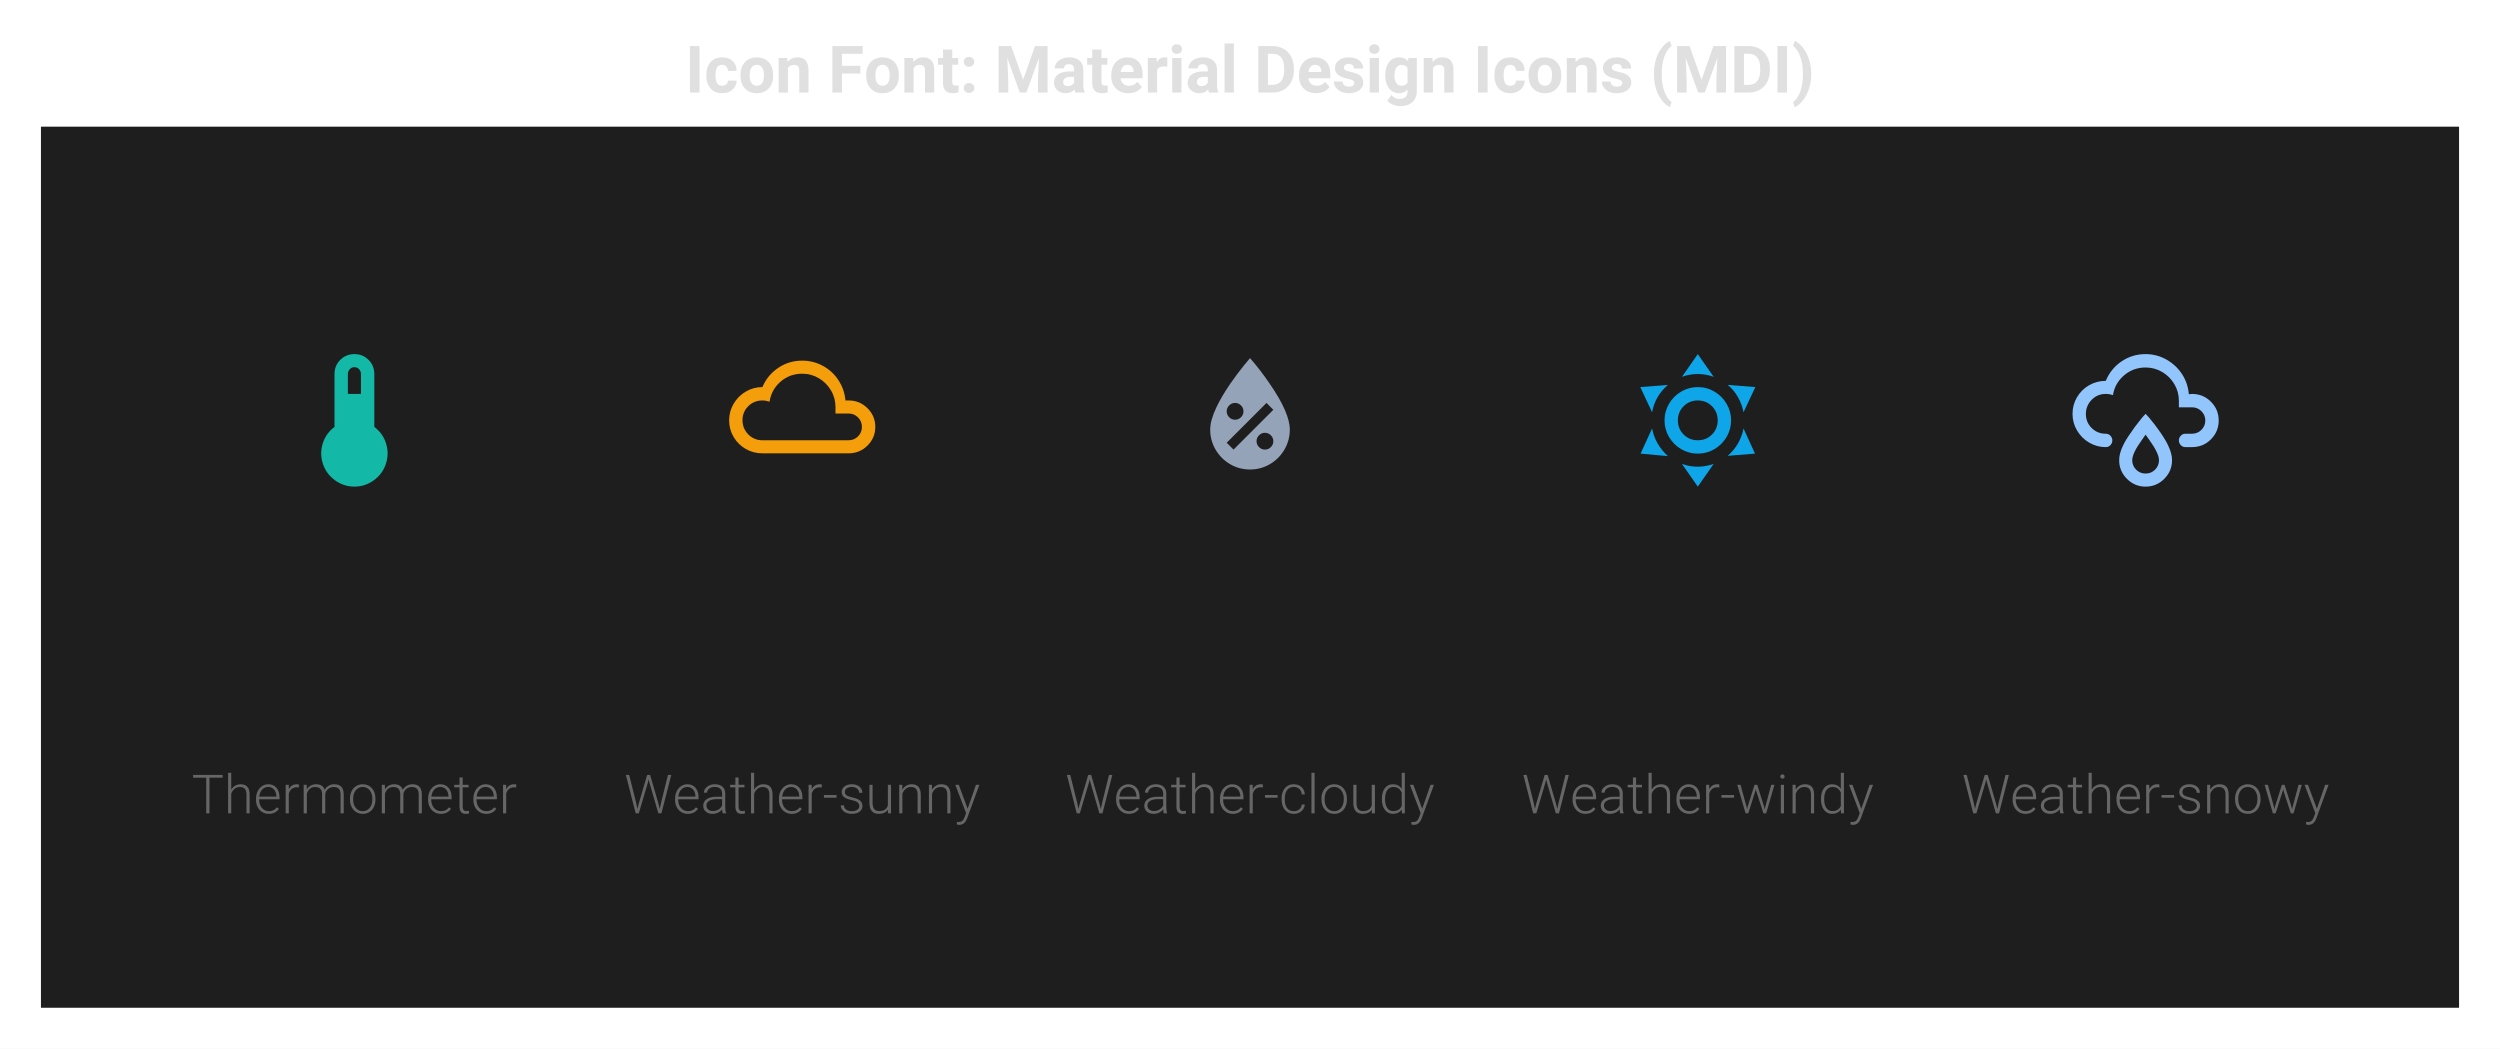
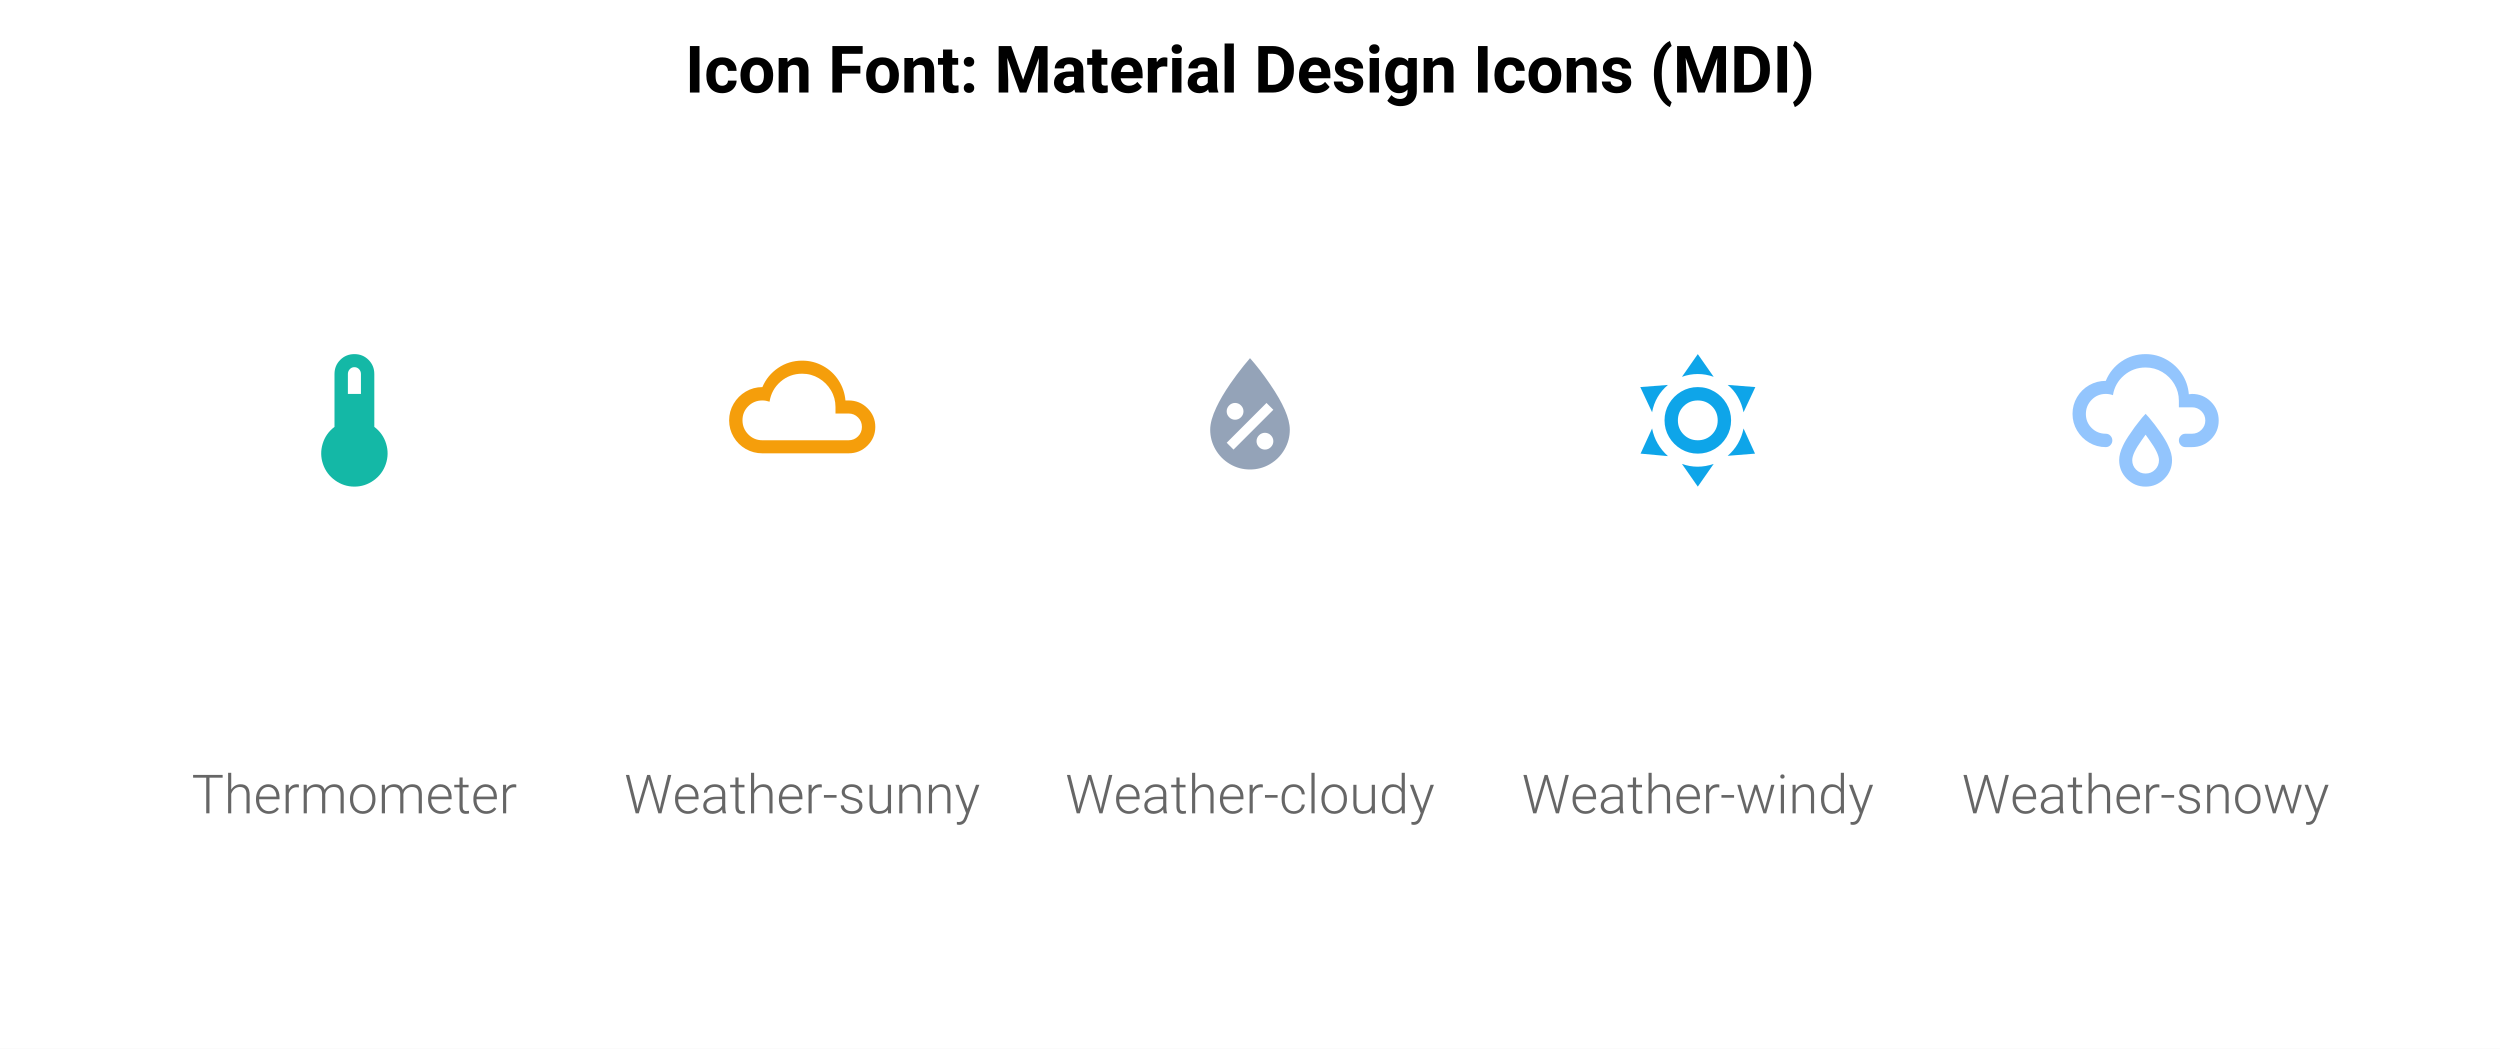
<svg xmlns="http://www.w3.org/2000/svg" xmlns:xlink="http://www.w3.org/1999/xlink" width="439.597pt" height="184.403pt" viewBox="0 0 439.597 184.403" version="1.1">
  <defs>
    <style type="text/css">*{stroke-linejoin: round; stroke-linecap: butt}</style>
  </defs>
  <g id="figure_1">
    <g id="patch_1">
      <path d="M -0 184.403  L 439.597 184.403  L 439.597 0  L -0 0  z " style="fill: #ffffff" />
    </g>
    <g id="axes_1">
      <g id="patch_2">
-         <path d="M 7.2 177.203  L 432.397 177.203  L 432.397 22.274  L 7.2 22.274  z " style="fill: #1e1e1e" />
+         <path d="M 7.2 177.203  L 432.397 177.203  L 432.397 22.274  L 7.2 22.274  z " style="fill: #ffffff" />
      </g>
      <g id="matplotlib.axis_1" />
      <g id="matplotlib.axis_2" />
      <g id="text_1">
        <g style="fill: #14b8a6" transform="translate(48.31811 84.41713) scale(0.28 -0.28)">
          <defs>
            <path id="MaterialDesignIcons-f050f" d="M 4000 2138  L 4000 4263  Q 4000 4600 3769 4831  Q 3538 5063 3200 5063  Q 2863 5063 2631 4831  Q 2400 4600 2400 4263  L 2400 2138  Q 2050 1875 1925 1462  Q 1800 1050 1937 644  Q 2075 238 2425 -12  Q 2775 -263 3200 -263  Q 3625 -263 3975 -12  Q 4325 238 4462 644  Q 4600 1050 4475 1462  Q 4350 1875 4000 2138  z M 3200 4538  Q 3313 4538 3388 4456  Q 3463 4375 3463 4263  L 3463 3463  L 2938 3463  L 2938 4263  Q 2938 4375 3013 4456  Q 3088 4538 3200 4538  z " transform="scale(0.015625)" />
          </defs>
          <use xlink:href="#MaterialDesignIcons-f050f" />
        </g>
      </g>
      <g id="text_2">
        <g style="fill: #666666" transform="translate(33.71198 143.0136) scale(0.095 -0.095)">
          <defs>
            <path id="Roboto-Light-54" d="M 3663 4222  L 2103 4222  L 2103 0  L 1719 0  L 1719 4222  L 163 4222  L 163 4550  L 3663 4550  L 3663 4222  z " transform="scale(0.015625)" />
            <path id="Roboto-Light-68" d="M 859 2809  Q 1044 3113 1331 3278  Q 1619 3444 1959 3444  Q 2503 3444 2768 3137  Q 3034 2831 3038 2219  L 3038 0  L 2666 0  L 2666 2222  Q 2663 2675 2473 2897  Q 2284 3119 1869 3119  Q 1522 3119 1255 2901  Q 988 2684 859 2316  L 859 0  L 488 0  L 488 4800  L 859 4800  L 859 2809  z " transform="scale(0.015625)" />
            <path id="Roboto-Light-65" d="M 1797 -63  Q 1366 -63 1017 150  Q 669 363 475 742  Q 281 1122 281 1594  L 281 1728  Q 281 2216 470 2606  Q 659 2997 996 3220  Q 1334 3444 1728 3444  Q 2344 3444 2705 3023  Q 3066 2603 3066 1875  L 3066 1666  L 653 1666  L 653 1594  Q 653 1019 983 636  Q 1313 253 1813 253  Q 2113 253 2342 362  Q 2572 472 2759 713  L 2994 534  Q 2581 -63 1797 -63  z M 1728 3125  Q 1306 3125 1017 2815  Q 728 2506 666 1984  L 2694 1984  L 2694 2025  Q 2678 2513 2415 2819  Q 2153 3125 1728 3125  z " transform="scale(0.015625)" />
            <path id="Roboto-Light-72" d="M 2050 3063  Q 1931 3084 1797 3084  Q 1447 3084 1205 2889  Q 963 2694 859 2322  L 859 0  L 488 0  L 488 3381  L 853 3381  L 859 2844  Q 1156 3444 1813 3444  Q 1969 3444 2059 3403  L 2050 3063  z " transform="scale(0.015625)" />
            <path id="Roboto-Light-6d" d="M 828 3381  L 841 2831  Q 1028 3138 1309 3291  Q 1591 3444 1934 3444  Q 2734 3444 2950 2788  Q 3131 3103 3434 3273  Q 3738 3444 4103 3444  Q 5191 3444 5213 2256  L 5213 0  L 4838 0  L 4838 2228  Q 4834 2681 4642 2900  Q 4450 3119 4016 3119  Q 3613 3113 3334 2858  Q 3056 2603 3025 2238  L 3025 0  L 2650 0  L 2650 2256  Q 2647 2691 2445 2905  Q 2244 3119 1825 3119  Q 1472 3119 1219 2917  Q 966 2716 844 2319  L 844 0  L 469 0  L 469 3381  L 828 3381  z " transform="scale(0.015625)" />
            <path id="Roboto-Light-6f" d="M 281 1741  Q 281 2228 470 2618  Q 659 3009 1004 3226  Q 1350 3444 1788 3444  Q 2463 3444 2881 2970  Q 3300 2497 3300 1716  L 3300 1638  Q 3300 1147 3111 755  Q 2922 363 2578 150  Q 2234 -63 1794 -63  Q 1122 -63 701 410  Q 281 884 281 1666  L 281 1741  z M 656 1638  Q 656 1031 970 642  Q 1284 253 1794 253  Q 2300 253 2614 642  Q 2928 1031 2928 1669  L 2928 1741  Q 2928 2128 2784 2450  Q 2641 2772 2381 2948  Q 2122 3125 1788 3125  Q 1288 3125 972 2733  Q 656 2341 656 1706  L 656 1638  z " transform="scale(0.015625)" />
            <path id="Roboto-Light-74" d="M 1069 4247  L 1069 3381  L 1769 3381  L 1769 3075  L 1069 3075  L 1069 822  Q 1069 541 1170 403  Q 1272 266 1509 266  Q 1603 266 1813 297  L 1828 -9  Q 1681 -63 1428 -63  Q 1044 -63 869 160  Q 694 384 694 819  L 694 3075  L 72 3075  L 72 3381  L 694 3381  L 694 4247  L 1069 4247  z " transform="scale(0.015625)" />
          </defs>
          <use xlink:href="#Roboto-Light-54" />
          <use xlink:href="#Roboto-Light-68" transform="translate(59.7168 0)" />
          <use xlink:href="#Roboto-Light-65" transform="translate(114.5996 0)" />
          <use xlink:href="#Roboto-Light-72" transform="translate(166.2598 0)" />
          <use xlink:href="#Roboto-Light-6d" transform="translate(199.9023 0)" />
          <use xlink:href="#Roboto-Light-6f" transform="translate(288.5254 0)" />
          <use xlink:href="#Roboto-Light-6d" transform="translate(344.5312 0)" />
          <use xlink:href="#Roboto-Light-65" transform="translate(433.1543 0)" />
          <use xlink:href="#Roboto-Light-74" transform="translate(484.8145 0)" />
          <use xlink:href="#Roboto-Light-65" transform="translate(516.9434 0)" />
          <use xlink:href="#Roboto-Light-72" transform="translate(568.6035 0)" />
        </g>
      </g>
      <g id="text_3">
        <g style="fill: #f59e0b" transform="translate(127.0583 82.06557) scale(0.28 -0.28)">
          <defs>
            <path id="MaterialDesignIcons-f0590" d="M 1600 538  Q 1238 538 931 713  Q 625 888 444 1194  Q 263 1500 263 1862  Q 263 2225 444 2531  Q 625 2838 931 3019  Q 1238 3200 1600 3200  Q 1800 3675 2231 3969  Q 2663 4263 3200 4263  Q 3650 4263 4037 4050  Q 4425 3838 4662 3469  Q 4900 3100 4938 2663  L 5063 2663  Q 5513 2663 5825 2350  Q 6138 2038 6138 1600  Q 6138 1163 5825 850  Q 5513 538 5063 538  L 1600 538  z M 5063 2138  L 4538 2138  L 4538 2400  Q 4538 2763 4356 3069  Q 4175 3375 3869 3556  Q 3563 3738 3200 3738  Q 2700 3738 2331 3419  Q 1963 3100 1888 2613  Q 1738 2663 1600 2663  Q 1263 2663 1031 2431  Q 800 2200 800 1869  Q 800 1538 1031 1300  Q 1263 1063 1600 1063  L 5063 1063  Q 5288 1063 5444 1219  Q 5600 1375 5600 1600  Q 5600 1825 5444 1981  Q 5288 2138 5063 2138  z " transform="scale(0.015625)" />
          </defs>
          <use xlink:href="#MaterialDesignIcons-f0590" />
        </g>
      </g>
      <g id="text_4">
        <g style="fill: #666666" transform="translate(109.7669 143.0136) scale(0.095 -0.095)">
          <defs>
            <path id="Roboto-Light-57" d="M 1416 1228  L 1556 522  L 1728 1197  L 2716 4550  L 3063 4550  L 4038 1197  L 4206 516  L 4356 1228  L 5178 4550  L 5572 4550  L 4406 0  L 4038 0  L 3006 3559  L 2891 4009  L 2778 3559  L 1722 0  L 1353 0  L 191 4550  L 584 4550  L 1416 1228  z " transform="scale(0.015625)" />
            <path id="Roboto-Light-61" d="M 2622 0  Q 2566 159 2550 472  Q 2353 216 2048 76  Q 1744 -63 1403 -63  Q 916 -63 614 209  Q 313 481 313 897  Q 313 1391 723 1678  Q 1134 1966 1869 1966  L 2547 1966  L 2547 2350  Q 2547 2713 2323 2920  Q 2100 3128 1672 3128  Q 1281 3128 1025 2928  Q 769 2728 769 2447  L 394 2450  Q 394 2853 769 3148  Q 1144 3444 1691 3444  Q 2256 3444 2582 3161  Q 2909 2878 2919 2372  L 2919 772  Q 2919 281 3022 38  L 3022 0  L 2622 0  z M 1447 269  Q 1822 269 2117 450  Q 2413 631 2547 934  L 2547 1678  L 1878 1678  Q 1319 1672 1003 1473  Q 688 1275 688 928  Q 688 644 898 456  Q 1109 269 1447 269  z " transform="scale(0.015625)" />
            <path id="Roboto-Light-2d" d="M 1650 1850  L 153 1850  L 153 2166  L 1650 2166  L 1650 1850  z " transform="scale(0.015625)" />
            <path id="Roboto-Light-73" d="M 2513 859  Q 2513 1138 2289 1306  Q 2066 1475 1616 1570  Q 1166 1666 917 1789  Q 669 1913 548 2091  Q 428 2269 428 2522  Q 428 2922 762 3183  Q 1097 3444 1619 3444  Q 2184 3444 2526 3164  Q 2869 2884 2869 2434  L 2494 2434  Q 2494 2731 2245 2928  Q 1997 3125 1619 3125  Q 1250 3125 1026 2961  Q 803 2797 803 2534  Q 803 2281 989 2142  Q 1175 2003 1667 1887  Q 2159 1772 2404 1640  Q 2650 1509 2769 1325  Q 2888 1141 2888 878  Q 2888 450 2542 193  Q 2197 -63 1641 -63  Q 1050 -63 683 223  Q 316 509 316 947  L 691 947  Q 713 619 967 436  Q 1222 253 1641 253  Q 2031 253 2272 425  Q 2513 597 2513 859  z " transform="scale(0.015625)" />
            <path id="Roboto-Light-75" d="M 2663 428  Q 2325 -63 1584 -63  Q 1044 -63 762 251  Q 481 566 475 1181  L 475 3381  L 847 3381  L 847 1228  Q 847 263 1628 263  Q 2441 263 2656 934  L 2656 3381  L 3031 3381  L 3031 0  L 2669 0  L 2663 428  z " transform="scale(0.015625)" />
            <path id="Roboto-Light-6e" d="M 844 3381  L 856 2803  Q 1047 3116 1331 3280  Q 1616 3444 1959 3444  Q 2503 3444 2768 3137  Q 3034 2831 3038 2219  L 3038 0  L 2666 0  L 2666 2222  Q 2663 2675 2473 2897  Q 2284 3119 1869 3119  Q 1522 3119 1255 2901  Q 988 2684 859 2316  L 859 0  L 488 0  L 488 3381  L 844 3381  z " transform="scale(0.015625)" />
            <path id="Roboto-Light-79" d="M 1559 538  L 2547 3381  L 2950 3381  L 1506 -575  L 1431 -750  Q 1153 -1366 572 -1366  Q 438 -1366 284 -1322  L 281 -1013  L 475 -1031  Q 750 -1031 920 -895  Q 1091 -759 1209 -428  L 1375 28  L 100 3381  L 509 3381  L 1559 538  z " transform="scale(0.015625)" />
          </defs>
          <use xlink:href="#Roboto-Light-57" />
          <use xlink:href="#Roboto-Light-65" transform="translate(89.64844 0)" />
          <use xlink:href="#Roboto-Light-61" transform="translate(141.3086 0)" />
          <use xlink:href="#Roboto-Light-74" transform="translate(194.873 0)" />
          <use xlink:href="#Roboto-Light-68" transform="translate(227.002 0)" />
          <use xlink:href="#Roboto-Light-65" transform="translate(281.8848 0)" />
          <use xlink:href="#Roboto-Light-72" transform="translate(333.5449 0)" />
          <use xlink:href="#Roboto-Light-2d" transform="translate(367.1875 0)" />
          <use xlink:href="#Roboto-Light-73" transform="translate(395.8008 0)" />
          <use xlink:href="#Roboto-Light-75" transform="translate(446.4355 0)" />
          <use xlink:href="#Roboto-Light-6e" transform="translate(501.3672 0)" />
          <use xlink:href="#Roboto-Light-6e" transform="translate(556.2988 0)" />
          <use xlink:href="#Roboto-Light-79" transform="translate(611.2305 0)" />
        </g>
      </g>
      <g id="text_5">
        <g style="fill: #94a3b8" transform="translate(205.7984 83.70619) scale(0.28 -0.28)">
          <defs>
            <path id="MaterialDesignIcons-f058e" d="M 3200 4738  Q 3075 4588 2950 4438  Q 2650 4063 2400 3700  Q 2050 3188 1850 2763  Q 1600 2238 1600 1863  Q 1600 1438 1812 1069  Q 2025 700 2394 481  Q 2763 263 3200 263  Q 3638 263 4006 481  Q 4375 700 4587 1069  Q 4800 1438 4800 1863  Q 4800 2538 4000 3700  Q 3600 4288 3200 4738  L 3200 4738  z M 3863 2938  L 4138 2663  L 2538 1063  L 2263 1338  L 3863 2938  z M 2600 2938  Q 2738 2938 2838 2838  Q 2938 2738 2938 2600  Q 2938 2463 2838 2363  Q 2738 2263 2600 2263  Q 2463 2263 2363 2363  Q 2263 2463 2263 2600  Q 2263 2738 2363 2838  Q 2463 2938 2600 2938  z M 3800 1738  Q 3938 1738 4038 1638  Q 4138 1538 4138 1400  Q 4138 1263 4038 1163  Q 3938 1063 3800 1063  Q 3663 1063 3563 1163  Q 3463 1263 3463 1400  Q 3463 1538 3563 1638  Q 3663 1738 3800 1738  z " transform="scale(0.015625)" />
          </defs>
          <use xlink:href="#MaterialDesignIcons-f058e" />
        </g>
      </g>
      <g id="text_6">
        <g style="fill: #666666" transform="translate(187.321 143.0136) scale(0.095 -0.095)">
          <defs>
            <path id="Roboto-Light-63" d="M 1738 253  Q 2128 253 2392 473  Q 2656 694 2678 1044  L 3038 1044  Q 3022 734 2844 479  Q 2666 225 2370 81  Q 2075 -63 1738 -63  Q 1072 -63 683 400  Q 294 863 294 1644  L 294 1756  Q 294 2256 469 2640  Q 644 3025 970 3234  Q 1297 3444 1734 3444  Q 2291 3444 2652 3112  Q 3013 2781 3038 2241  L 2678 2241  Q 2653 2638 2392 2881  Q 2131 3125 1734 3125  Q 1228 3125 948 2759  Q 669 2394 669 1734  L 669 1625  Q 669 978 948 615  Q 1228 253 1738 253  z " transform="scale(0.015625)" />
            <path id="Roboto-Light-6c" d="M 906 0  L 531 0  L 531 4800  L 906 4800  L 906 0  z " transform="scale(0.015625)" />
            <path id="Roboto-Light-64" d="M 338 1722  Q 338 2509 689 2976  Q 1041 3444 1644 3444  Q 2328 3444 2688 2903  L 2688 4800  L 3059 4800  L 3059 0  L 2709 0  L 2694 450  Q 2334 -63 1638 -63  Q 1053 -63 695 407  Q 338 878 338 1678  L 338 1722  z M 716 1656  Q 716 1009 975 636  Q 1234 263 1706 263  Q 2397 263 2688 872  L 2688 2459  Q 2397 3119 1713 3119  Q 1241 3119 978 2748  Q 716 2378 716 1656  z " transform="scale(0.015625)" />
          </defs>
          <use xlink:href="#Roboto-Light-57" />
          <use xlink:href="#Roboto-Light-65" transform="translate(89.64844 0)" />
          <use xlink:href="#Roboto-Light-61" transform="translate(141.3086 0)" />
          <use xlink:href="#Roboto-Light-74" transform="translate(194.873 0)" />
          <use xlink:href="#Roboto-Light-68" transform="translate(227.002 0)" />
          <use xlink:href="#Roboto-Light-65" transform="translate(281.8848 0)" />
          <use xlink:href="#Roboto-Light-72" transform="translate(333.5449 0)" />
          <use xlink:href="#Roboto-Light-2d" transform="translate(367.1875 0)" />
          <use xlink:href="#Roboto-Light-63" transform="translate(395.8008 0)" />
          <use xlink:href="#Roboto-Light-6c" transform="translate(447.3145 0)" />
          <use xlink:href="#Roboto-Light-6f" transform="translate(469.7266 0)" />
          <use xlink:href="#Roboto-Light-75" transform="translate(525.7324 0)" />
          <use xlink:href="#Roboto-Light-64" transform="translate(580.6641 0)" />
          <use xlink:href="#Roboto-Light-79" transform="translate(636.2305 0)" />
        </g>
      </g>
      <g id="text_7">
        <g style="fill: #0ea5e9" transform="translate(284.5386 84.41713) scale(0.28 -0.28)">
          <defs>
            <path id="MaterialDesignIcons-f0599" d="M 3200 3738  Q 3563 3738 3869 3556  Q 4175 3375 4356 3069  Q 4538 2763 4538 2400  Q 4538 2038 4356 1731  Q 4175 1425 3869 1244  Q 3563 1063 3200 1063  Q 2838 1063 2531 1244  Q 2225 1425 2044 1731  Q 1863 2038 1863 2400  Q 1863 2763 2044 3069  Q 2225 3375 2531 3556  Q 2838 3738 3200 3738  z M 3200 3200  Q 2863 3200 2631 2969  Q 2400 2738 2400 2400  Q 2400 2063 2631 1831  Q 2863 1600 3200 1600  Q 3538 1600 3769 1831  Q 4000 2063 4000 2400  Q 4000 2738 3769 2969  Q 3538 3200 3200 3200  z M 3200 5063  L 3838 4150  Q 3525 4263 3200 4263  Q 2875 4263 2563 4150  L 3200 5063  z M 888 3738  L 2000 3825  Q 1750 3613 1587 3338  Q 1425 3063 1363 2725  L 888 3738  z M 900 1063  L 1363 2075  Q 1425 1750 1587 1469  Q 1750 1188 2000 963  L 900 1063  z M 5513 3738  L 5038 2725  Q 4975 3050 4812 3337  Q 4650 3625 4400 3825  L 5513 3738  z M 5500 1063  L 4400 975  Q 4650 1188 4812 1469  Q 4975 1750 5038 2075  L 5500 1063  z M 3200 -263  L 2563 650  Q 2875 538 3194 538  Q 3513 538 3838 650  L 3200 -263  z " transform="scale(0.015625)" />
          </defs>
          <use xlink:href="#MaterialDesignIcons-f0599" />
        </g>
      </g>
      <g id="text_8">
        <g style="fill: #666666" transform="translate(267.5871 143.0136) scale(0.095 -0.095)">
          <defs>
            <path id="Roboto-Light-77" d="M 1297 778  L 1353 488  L 1428 794  L 2241 3381  L 2559 3381  L 3363 816  L 3450 459  L 3522 788  L 4216 3381  L 4603 3381  L 3619 0  L 3300 0  L 2431 2681  L 2391 2866  L 2350 2678  L 1497 0  L 1178 0  L 197 3381  L 581 3381  L 1297 778  z " transform="scale(0.015625)" />
            <path id="Roboto-Light-69" d="M 906 0  L 531 0  L 531 3381  L 906 3381  L 906 0  z M 466 4359  Q 466 4466 534 4539  Q 603 4613 722 4613  Q 841 4613 911 4539  Q 981 4466 981 4359  Q 981 4253 911 4181  Q 841 4109 722 4109  Q 603 4109 534 4181  Q 466 4253 466 4359  z " transform="scale(0.015625)" />
          </defs>
          <use xlink:href="#Roboto-Light-57" />
          <use xlink:href="#Roboto-Light-65" transform="translate(89.64844 0)" />
          <use xlink:href="#Roboto-Light-61" transform="translate(141.3086 0)" />
          <use xlink:href="#Roboto-Light-74" transform="translate(194.873 0)" />
          <use xlink:href="#Roboto-Light-68" transform="translate(227.002 0)" />
          <use xlink:href="#Roboto-Light-65" transform="translate(281.8848 0)" />
          <use xlink:href="#Roboto-Light-72" transform="translate(333.5449 0)" />
          <use xlink:href="#Roboto-Light-2d" transform="translate(367.1875 0)" />
          <use xlink:href="#Roboto-Light-77" transform="translate(395.8008 0)" />
          <use xlink:href="#Roboto-Light-69" transform="translate(471.1914 0)" />
          <use xlink:href="#Roboto-Light-6e" transform="translate(493.6035 0)" />
          <use xlink:href="#Roboto-Light-64" transform="translate(548.5352 0)" />
          <use xlink:href="#Roboto-Light-79" transform="translate(604.1016 0)" />
        </g>
      </g>
      <g id="text_9">
        <g style="fill: #93c5fd" transform="translate(363.2787 84.41713) scale(0.28 -0.28)">
          <defs>
            <path id="MaterialDesignIcons-f0597" d="M 1600 1863  Q 1713 1863 1788 1781  Q 1863 1700 1863 1594  Q 1863 1488 1788 1406  Q 1713 1325 1600 1325  Q 1238 1325 931 1506  Q 625 1688 444 1994  Q 263 2300 263 2662  Q 263 3025 444 3331  Q 625 3638 931 3813  Q 1238 3988 1600 3988  Q 1800 4475 2231 4769  Q 2663 5063 3200 5063  Q 3650 5063 4037 4844  Q 4425 4625 4662 4262  Q 4900 3900 4938 3450  L 5063 3463  Q 5513 3463 5825 3150  Q 6138 2838 6138 2394  Q 6138 1950 5825 1637  Q 5513 1325 5063 1325  L 4800 1325  Q 4688 1325 4613 1406  Q 4538 1488 4538 1594  Q 4538 1700 4613 1781  Q 4688 1863 4800 1863  L 5063 1863  Q 5288 1863 5444 2019  Q 5600 2175 5600 2394  Q 5600 2613 5444 2769  Q 5288 2925 5063 2925  L 4538 2925  L 4538 3188  Q 4538 3550 4356 3856  Q 4175 4163 3869 4344  Q 3563 4525 3200 4525  Q 2700 4525 2331 4206  Q 1963 3888 1888 3413  Q 1750 3463 1600 3463  Q 1263 3463 1031 3225  Q 800 2988 800 2656  Q 800 2325 1031 2094  Q 1263 1863 1600 1863  z M 3200 1825  Q 3263 1738 3350 1613  Q 3738 1075 3738 800  Q 3738 575 3581 419  Q 3425 263 3200 263  Q 2975 263 2819 419  Q 2663 575 2663 800  Q 2663 1075 3050 1613  L 3200 1825  z M 3200 2663  L 3063 2513  L 2925 2338  Q 2750 2125 2613 1913  Q 2388 1600 2288 1375  Q 2138 1063 2138 800  Q 2138 363 2450 50  Q 2763 -263 3200 -263  Q 3638 -263 3950 50  Q 4263 363 4263 800  Q 4263 1063 4113 1375  Q 4013 1600 3788 1925  Q 3563 2250 3338 2513  L 3338 2513  L 3200 2663  z " transform="scale(0.015625)" />
          </defs>
          <use xlink:href="#MaterialDesignIcons-f0597" />
        </g>
      </g>
      <g id="text_10">
        <g style="fill: #666666" transform="translate(344.9654 143.0136) scale(0.095 -0.095)">
          <use xlink:href="#Roboto-Light-57" />
          <use xlink:href="#Roboto-Light-65" transform="translate(89.64844 0)" />
          <use xlink:href="#Roboto-Light-61" transform="translate(141.3086 0)" />
          <use xlink:href="#Roboto-Light-74" transform="translate(194.873 0)" />
          <use xlink:href="#Roboto-Light-68" transform="translate(227.002 0)" />
          <use xlink:href="#Roboto-Light-65" transform="translate(281.8848 0)" />
          <use xlink:href="#Roboto-Light-72" transform="translate(333.5449 0)" />
          <use xlink:href="#Roboto-Light-2d" transform="translate(367.1875 0)" />
          <use xlink:href="#Roboto-Light-73" transform="translate(395.8008 0)" />
          <use xlink:href="#Roboto-Light-6e" transform="translate(446.4355 0)" />
          <use xlink:href="#Roboto-Light-6f" transform="translate(501.3672 0)" />
          <use xlink:href="#Roboto-Light-77" transform="translate(557.373 0)" />
          <use xlink:href="#Roboto-Light-79" transform="translate(632.7637 0)" />
        </g>
      </g>
      <g id="text_11">
-         <g style="fill: #e0e0e0" transform="translate(120.478 16.27422) scale(0.115 -0.115)">
+         <g transform="translate(120.478 16.27422) scale(0.115 -0.115)">
          <defs>
            <path id="Roboto-Bold-49" d="M 1403 0  L 466 0  L 466 4550  L 1403 4550  L 1403 0  z " transform="scale(0.015625)" />
            <path id="Roboto-Bold-63" d="M 1753 666  Q 2003 666 2159 803  Q 2316 941 2322 1169  L 3169 1169  Q 3166 825 2981 539  Q 2797 253 2476 95  Q 2156 -63 1769 -63  Q 1044 -63 625 398  Q 206 859 206 1672  L 206 1731  Q 206 2513 622 2978  Q 1038 3444 1763 3444  Q 2397 3444 2780 3083  Q 3163 2722 3169 2122  L 2322 2122  Q 2316 2384 2159 2548  Q 2003 2713 1747 2713  Q 1431 2713 1270 2483  Q 1109 2253 1109 1738  L 1109 1644  Q 1109 1122 1268 894  Q 1428 666 1753 666  z " transform="scale(0.015625)" />
            <path id="Roboto-Bold-6f" d="M 206 1722  Q 206 2225 400 2619  Q 594 3013 958 3228  Q 1322 3444 1803 3444  Q 2488 3444 2920 3025  Q 3353 2606 3403 1888  L 3409 1656  Q 3409 878 2975 407  Q 2541 -63 1809 -63  Q 1078 -63 642 406  Q 206 875 206 1681  L 206 1722  z M 1109 1656  Q 1109 1175 1290 920  Q 1472 666 1809 666  Q 2138 666 2322 917  Q 2506 1169 2506 1722  Q 2506 2194 2322 2453  Q 2138 2713 1803 2713  Q 1472 2713 1290 2455  Q 1109 2197 1109 1656  z " transform="scale(0.015625)" />
            <path id="Roboto-Bold-6e" d="M 1178 3381  L 1206 2991  Q 1569 3444 2178 3444  Q 2716 3444 2978 3128  Q 3241 2813 3247 2184  L 3247 0  L 2344 0  L 2344 2163  Q 2344 2450 2219 2579  Q 2094 2709 1803 2709  Q 1422 2709 1231 2384  L 1231 0  L 328 0  L 328 3381  L 1178 3381  z " transform="scale(0.015625)" />
            <path id="Roboto-Bold-20" transform="scale(0.015625)" />
            <path id="Roboto-Bold-46" d="M 3144 1859  L 1344 1859  L 1344 0  L 406 0  L 406 4550  L 3369 4550  L 3369 3791  L 1344 3791  L 1344 2616  L 3144 2616  L 3144 1859  z " transform="scale(0.015625)" />
            <path id="Roboto-Bold-74" d="M 1428 4213  L 1428 3381  L 2006 3381  L 2006 2719  L 1428 2719  L 1428 1031  Q 1428 844 1500 762  Q 1572 681 1775 681  Q 1925 681 2041 703  L 2041 19  Q 1775 -63 1494 -63  Q 544 -63 525 897  L 525 2719  L 31 2719  L 31 3381  L 525 3381  L 525 4213  L 1428 4213  z " transform="scale(0.015625)" />
            <path id="Roboto-Bold-3a" d="M 394 444  Q 394 659 539 793  Q 684 928 903 928  Q 1125 928 1270 793  Q 1416 659 1416 444  Q 1416 231 1272 98  Q 1128 -34 903 -34  Q 681 -34 537 98  Q 394 231 394 444  z M 394 3004  Q 394 3219 539 3353  Q 684 3488 903 3488  Q 1125 3488 1270 3353  Q 1416 3219 1416 3004  Q 1416 2791 1272 2658  Q 1128 2526 903 2526  Q 681 2526 537 2658  Q 394 2791 394 3004  z " transform="scale(0.015625)" />
            <path id="Roboto-Bold-4d" d="M 1631 4550  L 2800 1250  L 3963 4550  L 5194 4550  L 5194 0  L 4253 0  L 4253 1244  L 4347 3391  L 3119 0  L 2475 0  L 1250 3388  L 1344 1244  L 1344 0  L 406 0  L 406 4550  L 1631 4550  z " transform="scale(0.015625)" />
            <path id="Roboto-Bold-61" d="M 2306 0  Q 2244 122 2216 303  Q 1888 -63 1363 -63  Q 866 -63 539 225  Q 213 513 213 950  Q 213 1488 611 1775  Q 1009 2063 1763 2066  L 2178 2066  L 2178 2259  Q 2178 2494 2058 2634  Q 1938 2775 1678 2775  Q 1450 2775 1320 2665  Q 1191 2556 1191 2366  L 288 2366  Q 288 2659 469 2909  Q 650 3159 981 3301  Q 1313 3444 1725 3444  Q 2350 3444 2717 3130  Q 3084 2816 3084 2247  L 3084 781  Q 3088 300 3219 53  L 3219 0  L 2306 0  z M 1559 628  Q 1759 628 1928 717  Q 2097 806 2178 956  L 2178 1538  L 1841 1538  Q 1163 1538 1119 1069  L 1116 1016  Q 1116 847 1234 737  Q 1353 628 1559 628  z " transform="scale(0.015625)" />
            <path id="Roboto-Bold-65" d="M 1903 -63  Q 1159 -63 692 393  Q 225 850 225 1609  L 225 1697  Q 225 2206 422 2607  Q 619 3009 980 3226  Q 1341 3444 1803 3444  Q 2497 3444 2895 3006  Q 3294 2569 3294 1766  L 3294 1397  L 1141 1397  Q 1184 1066 1404 866  Q 1625 666 1963 666  Q 2484 666 2778 1044  L 3222 547  Q 3019 259 2672 98  Q 2325 -63 1903 -63  z M 1800 2713  Q 1531 2713 1364 2531  Q 1197 2350 1150 2013  L 2406 2013  L 2406 2084  Q 2400 2384 2244 2548  Q 2088 2713 1800 2713  z " transform="scale(0.015625)" />
            <path id="Roboto-Bold-72" d="M 2247 2534  Q 2063 2559 1922 2559  Q 1409 2559 1250 2213  L 1250 0  L 347 0  L 347 3381  L 1200 3381  L 1225 2978  Q 1497 3444 1978 3444  Q 2128 3444 2259 3403  L 2247 2534  z " transform="scale(0.015625)" />
            <path id="Roboto-Bold-69" d="M 1300 0  L 394 0  L 394 3381  L 1300 3381  L 1300 0  z M 341 4256  Q 341 4459 477 4590  Q 613 4722 847 4722  Q 1078 4722 1215 4590  Q 1353 4459 1353 4256  Q 1353 4050 1214 3919  Q 1075 3788 847 3788  Q 619 3788 480 3919  Q 341 4050 341 4256  z " transform="scale(0.015625)" />
            <path id="Roboto-Bold-6c" d="M 1300 0  L 394 0  L 394 4800  L 1300 4800  L 1300 0  z " transform="scale(0.015625)" />
            <path id="Roboto-Bold-44" d="M 406 0  L 406 4550  L 1806 4550  Q 2406 4550 2879 4279  Q 3353 4009 3618 3511  Q 3884 3013 3884 2378  L 3884 2169  Q 3884 1534 3623 1040  Q 3363 547 2888 275  Q 2413 3 1816 0  L 406 0  z M 1344 3791  L 1344 753  L 1797 753  Q 2347 753 2637 1112  Q 2928 1472 2934 2141  L 2934 2381  Q 2934 3075 2646 3433  Q 2359 3791 1806 3791  L 1344 3791  z " transform="scale(0.015625)" />
            <path id="Roboto-Bold-73" d="M 2178 934  Q 2178 1100 2014 1195  Q 1850 1291 1488 1366  Q 281 1619 281 2391  Q 281 2841 654 3142  Q 1028 3444 1631 3444  Q 2275 3444 2661 3141  Q 3047 2838 3047 2353  L 2144 2353  Q 2144 2547 2019 2673  Q 1894 2800 1628 2800  Q 1400 2800 1275 2697  Q 1150 2594 1150 2434  Q 1150 2284 1292 2192  Q 1434 2100 1771 2033  Q 2109 1966 2341 1881  Q 3056 1619 3056 972  Q 3056 509 2659 223  Q 2263 -63 1634 -63  Q 1209 -63 879 89  Q 550 241 362 505  Q 175 769 175 1075  L 1031 1075  Q 1044 834 1209 706  Q 1375 578 1653 578  Q 1913 578 2045 676  Q 2178 775 2178 934  z " transform="scale(0.015625)" />
            <path id="Roboto-Bold-67" d="M 216 1716  Q 216 2494 586 2969  Q 956 3444 1584 3444  Q 2141 3444 2450 3063  L 2488 3381  L 3306 3381  L 3306 113  Q 3306 -331 3104 -659  Q 2903 -988 2537 -1159  Q 2172 -1331 1681 -1331  Q 1309 -1331 956 -1182  Q 603 -1034 422 -800  L 822 -250  Q 1159 -628 1641 -628  Q 2000 -628 2200 -436  Q 2400 -244 2400 109  L 2400 291  Q 2088 -63 1578 -63  Q 969 -63 592 414  Q 216 891 216 1678  L 216 1716  z M 1119 1650  Q 1119 1191 1303 930  Q 1488 669 1809 669  Q 2222 669 2400 978  L 2400 2400  Q 2219 2709 1816 2709  Q 1491 2709 1305 2443  Q 1119 2178 1119 1650  z " transform="scale(0.015625)" />
            <path id="Roboto-Bold-28" d="M 388 1850  Q 388 2566 578 3212  Q 769 3859 1141 4357  Q 1513 4856 1947 5050  L 2122 4563  Q 1666 4225 1409 3519  Q 1153 2813 1153 1869  L 1153 1772  Q 1153 825 1406 115  Q 1659 -594 2122 -944  L 1947 -1422  Q 1522 -1231 1155 -748  Q 788 -266 594 365  Q 400 997 388 1684  L 388 1850  z " transform="scale(0.015625)" />
            <path id="Roboto-Bold-29" d="M 1903 1778  Q 1903 1072 1700 419  Q 1497 -234 1115 -734  Q 734 -1234 300 -1422  L 125 -944  Q 569 -609 825 87  Q 1081 784 1091 1691  L 1091 1856  Q 1091 2791 836 3503  Q 581 4216 125 4572  L 300 5050  Q 725 4866 1101 4381  Q 1478 3897 1686 3253  Q 1894 2609 1903 1919  L 1903 1778  z " transform="scale(0.015625)" />
          </defs>
          <use xlink:href="#Roboto-Bold-49" />
          <use xlink:href="#Roboto-Bold-63" transform="translate(29.15039 0)" />
          <use xlink:href="#Roboto-Bold-6f" transform="translate(81.29883 0)" />
          <use xlink:href="#Roboto-Bold-6e" transform="translate(137.8418 0)" />
          <use xlink:href="#Roboto-Bold-20" transform="translate(193.8477 0)" />
          <use xlink:href="#Roboto-Bold-46" transform="translate(218.75 0)" />
          <use xlink:href="#Roboto-Bold-6f" transform="translate(273.5352 0)" />
          <use xlink:href="#Roboto-Bold-6e" transform="translate(330.0781 0)" />
          <use xlink:href="#Roboto-Bold-74" transform="translate(386.084 0)" />
          <use xlink:href="#Roboto-Bold-3a" transform="translate(419.873 0)" />
          <use xlink:href="#Roboto-Bold-20" transform="translate(448.0957 0)" />
          <use xlink:href="#Roboto-Bold-4d" transform="translate(472.998 0)" />
          <use xlink:href="#Roboto-Bold-61" transform="translate(560.5957 0)" />
          <use xlink:href="#Roboto-Bold-74" transform="translate(614.209 0)" />
          <use xlink:href="#Roboto-Bold-65" transform="translate(647.998 0)" />
          <use xlink:href="#Roboto-Bold-72" transform="translate(702.0508 0)" />
          <use xlink:href="#Roboto-Bold-69" transform="translate(738.5254 0)" />
          <use xlink:href="#Roboto-Bold-61" transform="translate(765.0391 0)" />
          <use xlink:href="#Roboto-Bold-6c" transform="translate(818.6523 0)" />
          <use xlink:href="#Roboto-Bold-20" transform="translate(845.166 0)" />
          <use xlink:href="#Roboto-Bold-44" transform="translate(870.0684 0)" />
          <use xlink:href="#Roboto-Bold-65" transform="translate(935.0586 0)" />
          <use xlink:href="#Roboto-Bold-73" transform="translate(989.1113 0)" />
          <use xlink:href="#Roboto-Bold-69" transform="translate(1040.527 0)" />
          <use xlink:href="#Roboto-Bold-67" transform="translate(1067.041 0)" />
          <use xlink:href="#Roboto-Bold-6e" transform="translate(1124.121 0)" />
          <use xlink:href="#Roboto-Bold-20" transform="translate(1180.127 0)" />
          <use xlink:href="#Roboto-Bold-49" transform="translate(1205.029 0)" />
          <use xlink:href="#Roboto-Bold-63" transform="translate(1234.18 0)" />
          <use xlink:href="#Roboto-Bold-6f" transform="translate(1286.328 0)" />
          <use xlink:href="#Roboto-Bold-6e" transform="translate(1342.871 0)" />
          <use xlink:href="#Roboto-Bold-73" transform="translate(1398.877 0)" />
          <use xlink:href="#Roboto-Bold-20" transform="translate(1450.293 0)" />
          <use xlink:href="#Roboto-Bold-28" transform="translate(1475.195 0)" />
          <use xlink:href="#Roboto-Bold-4d" transform="translate(1510.303 0)" />
          <use xlink:href="#Roboto-Bold-44" transform="translate(1597.9 0)" />
          <use xlink:href="#Roboto-Bold-49" transform="translate(1662.891 0)" />
          <use xlink:href="#Roboto-Bold-29" transform="translate(1692.041 0)" />
        </g>
      </g>
    </g>
  </g>
</svg>
